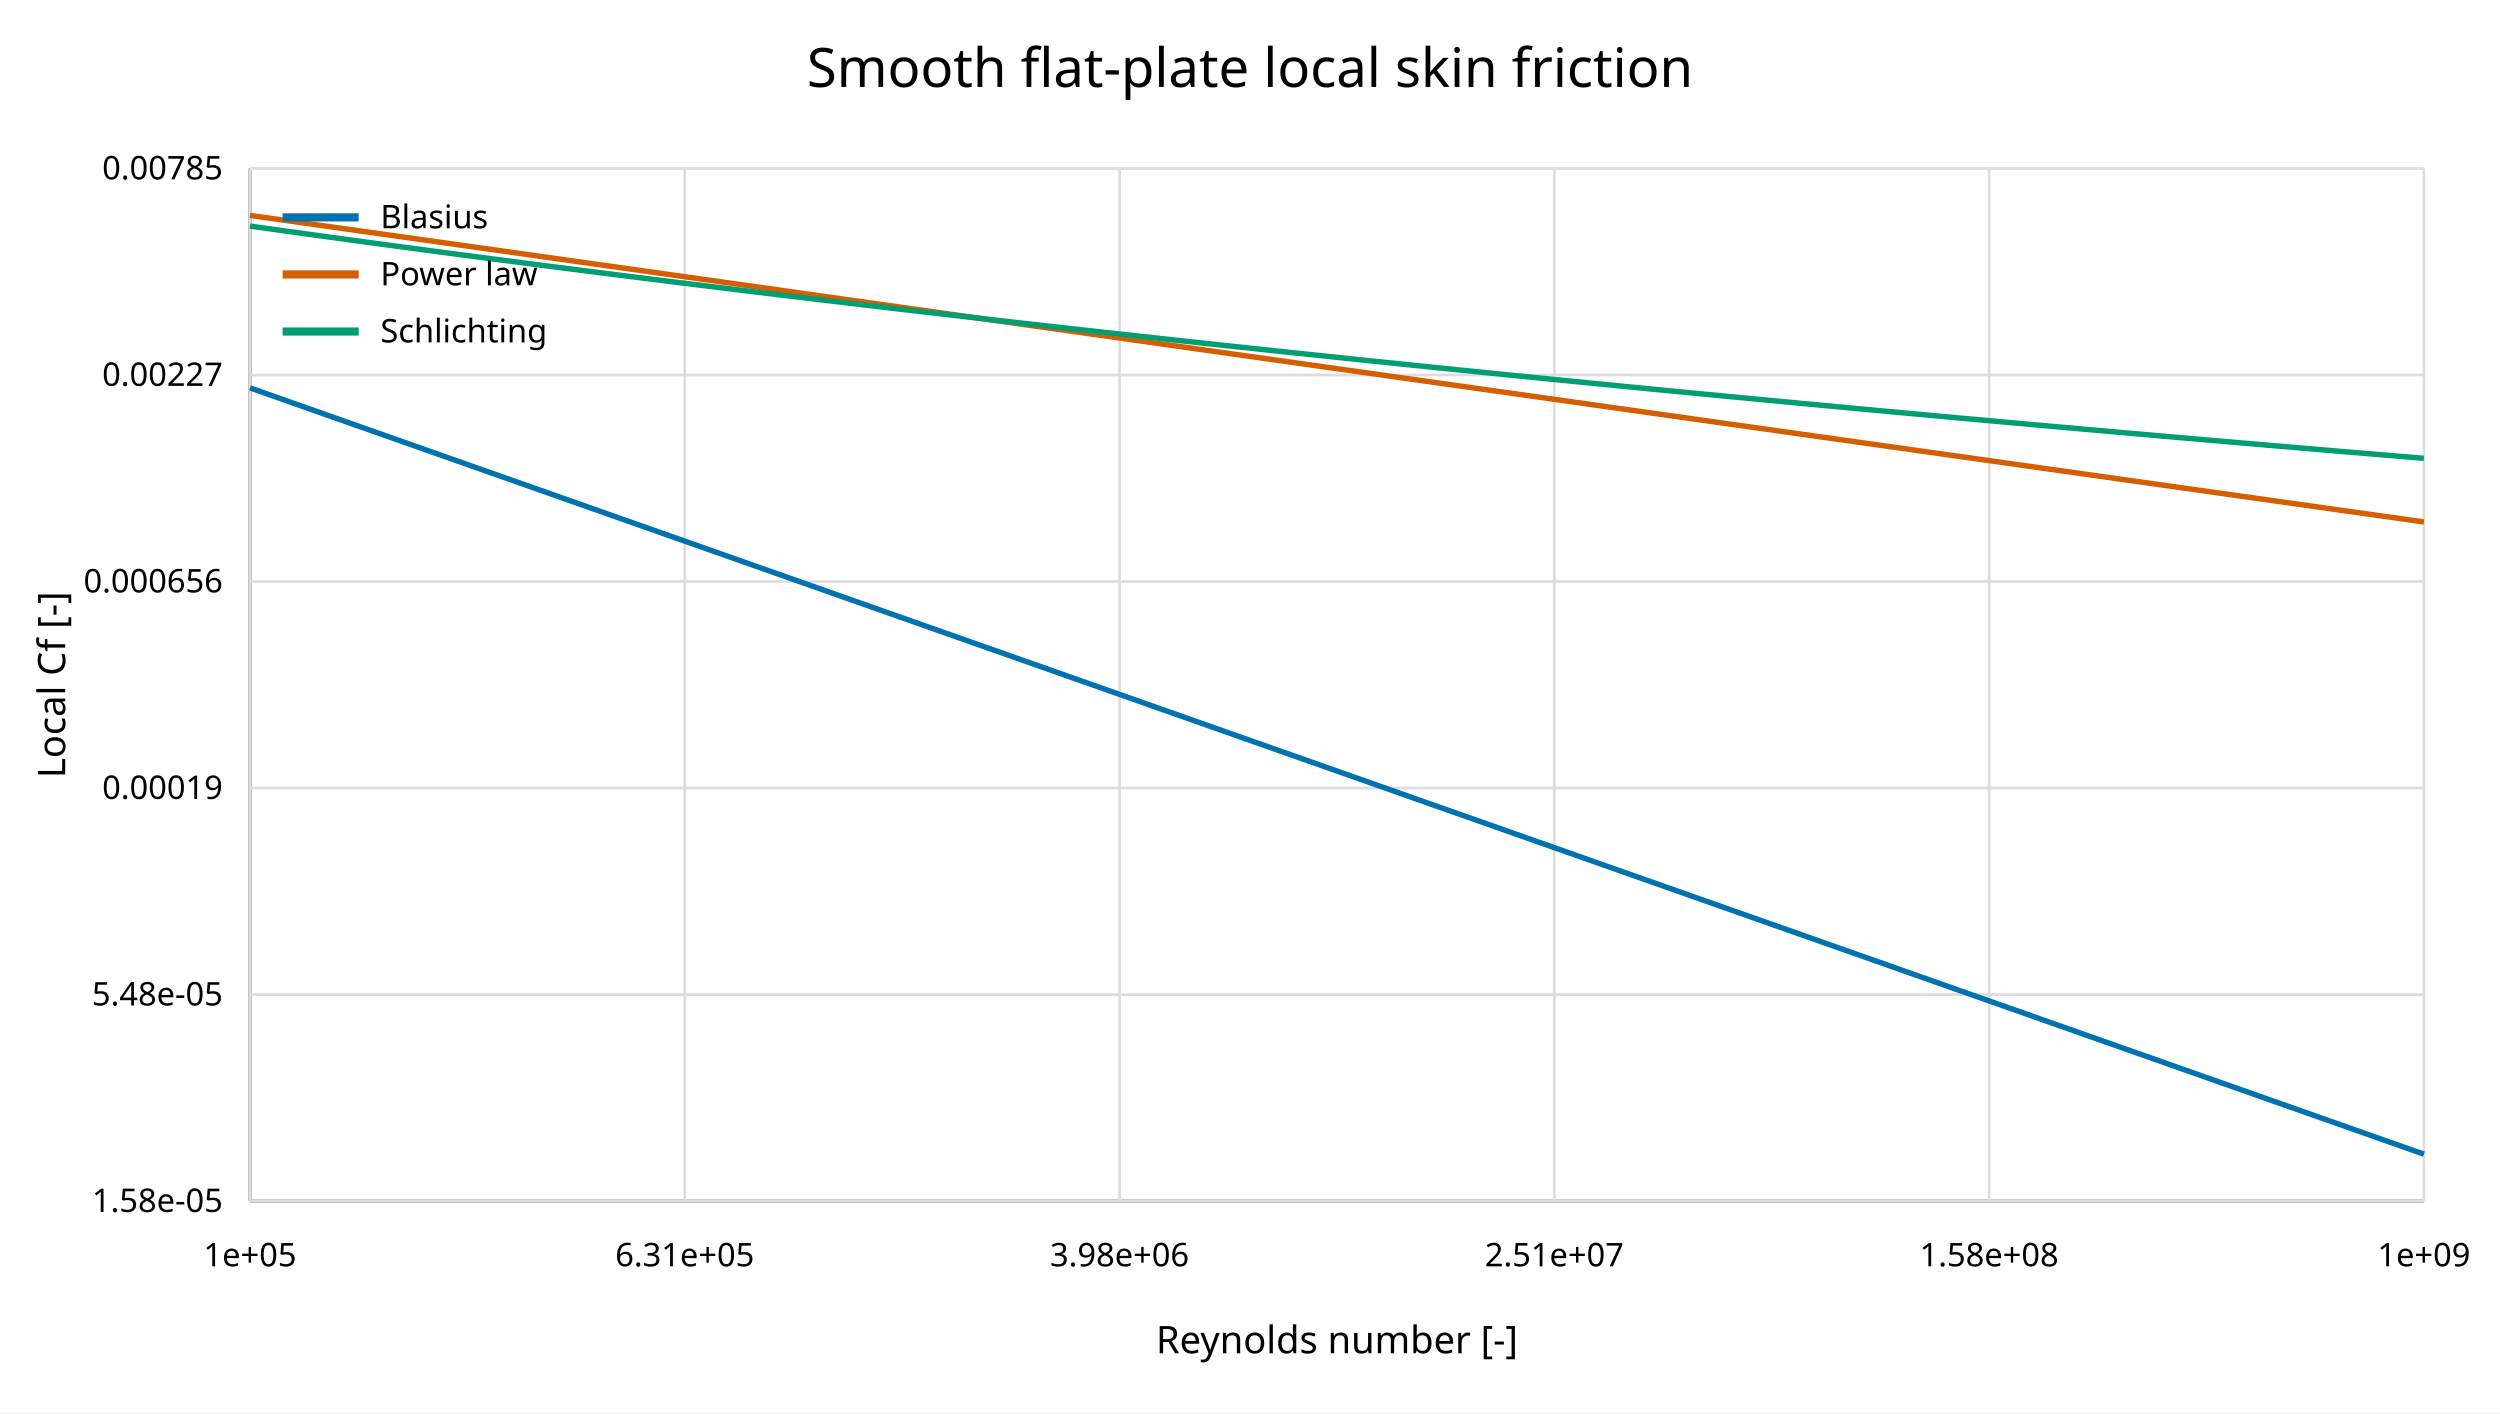
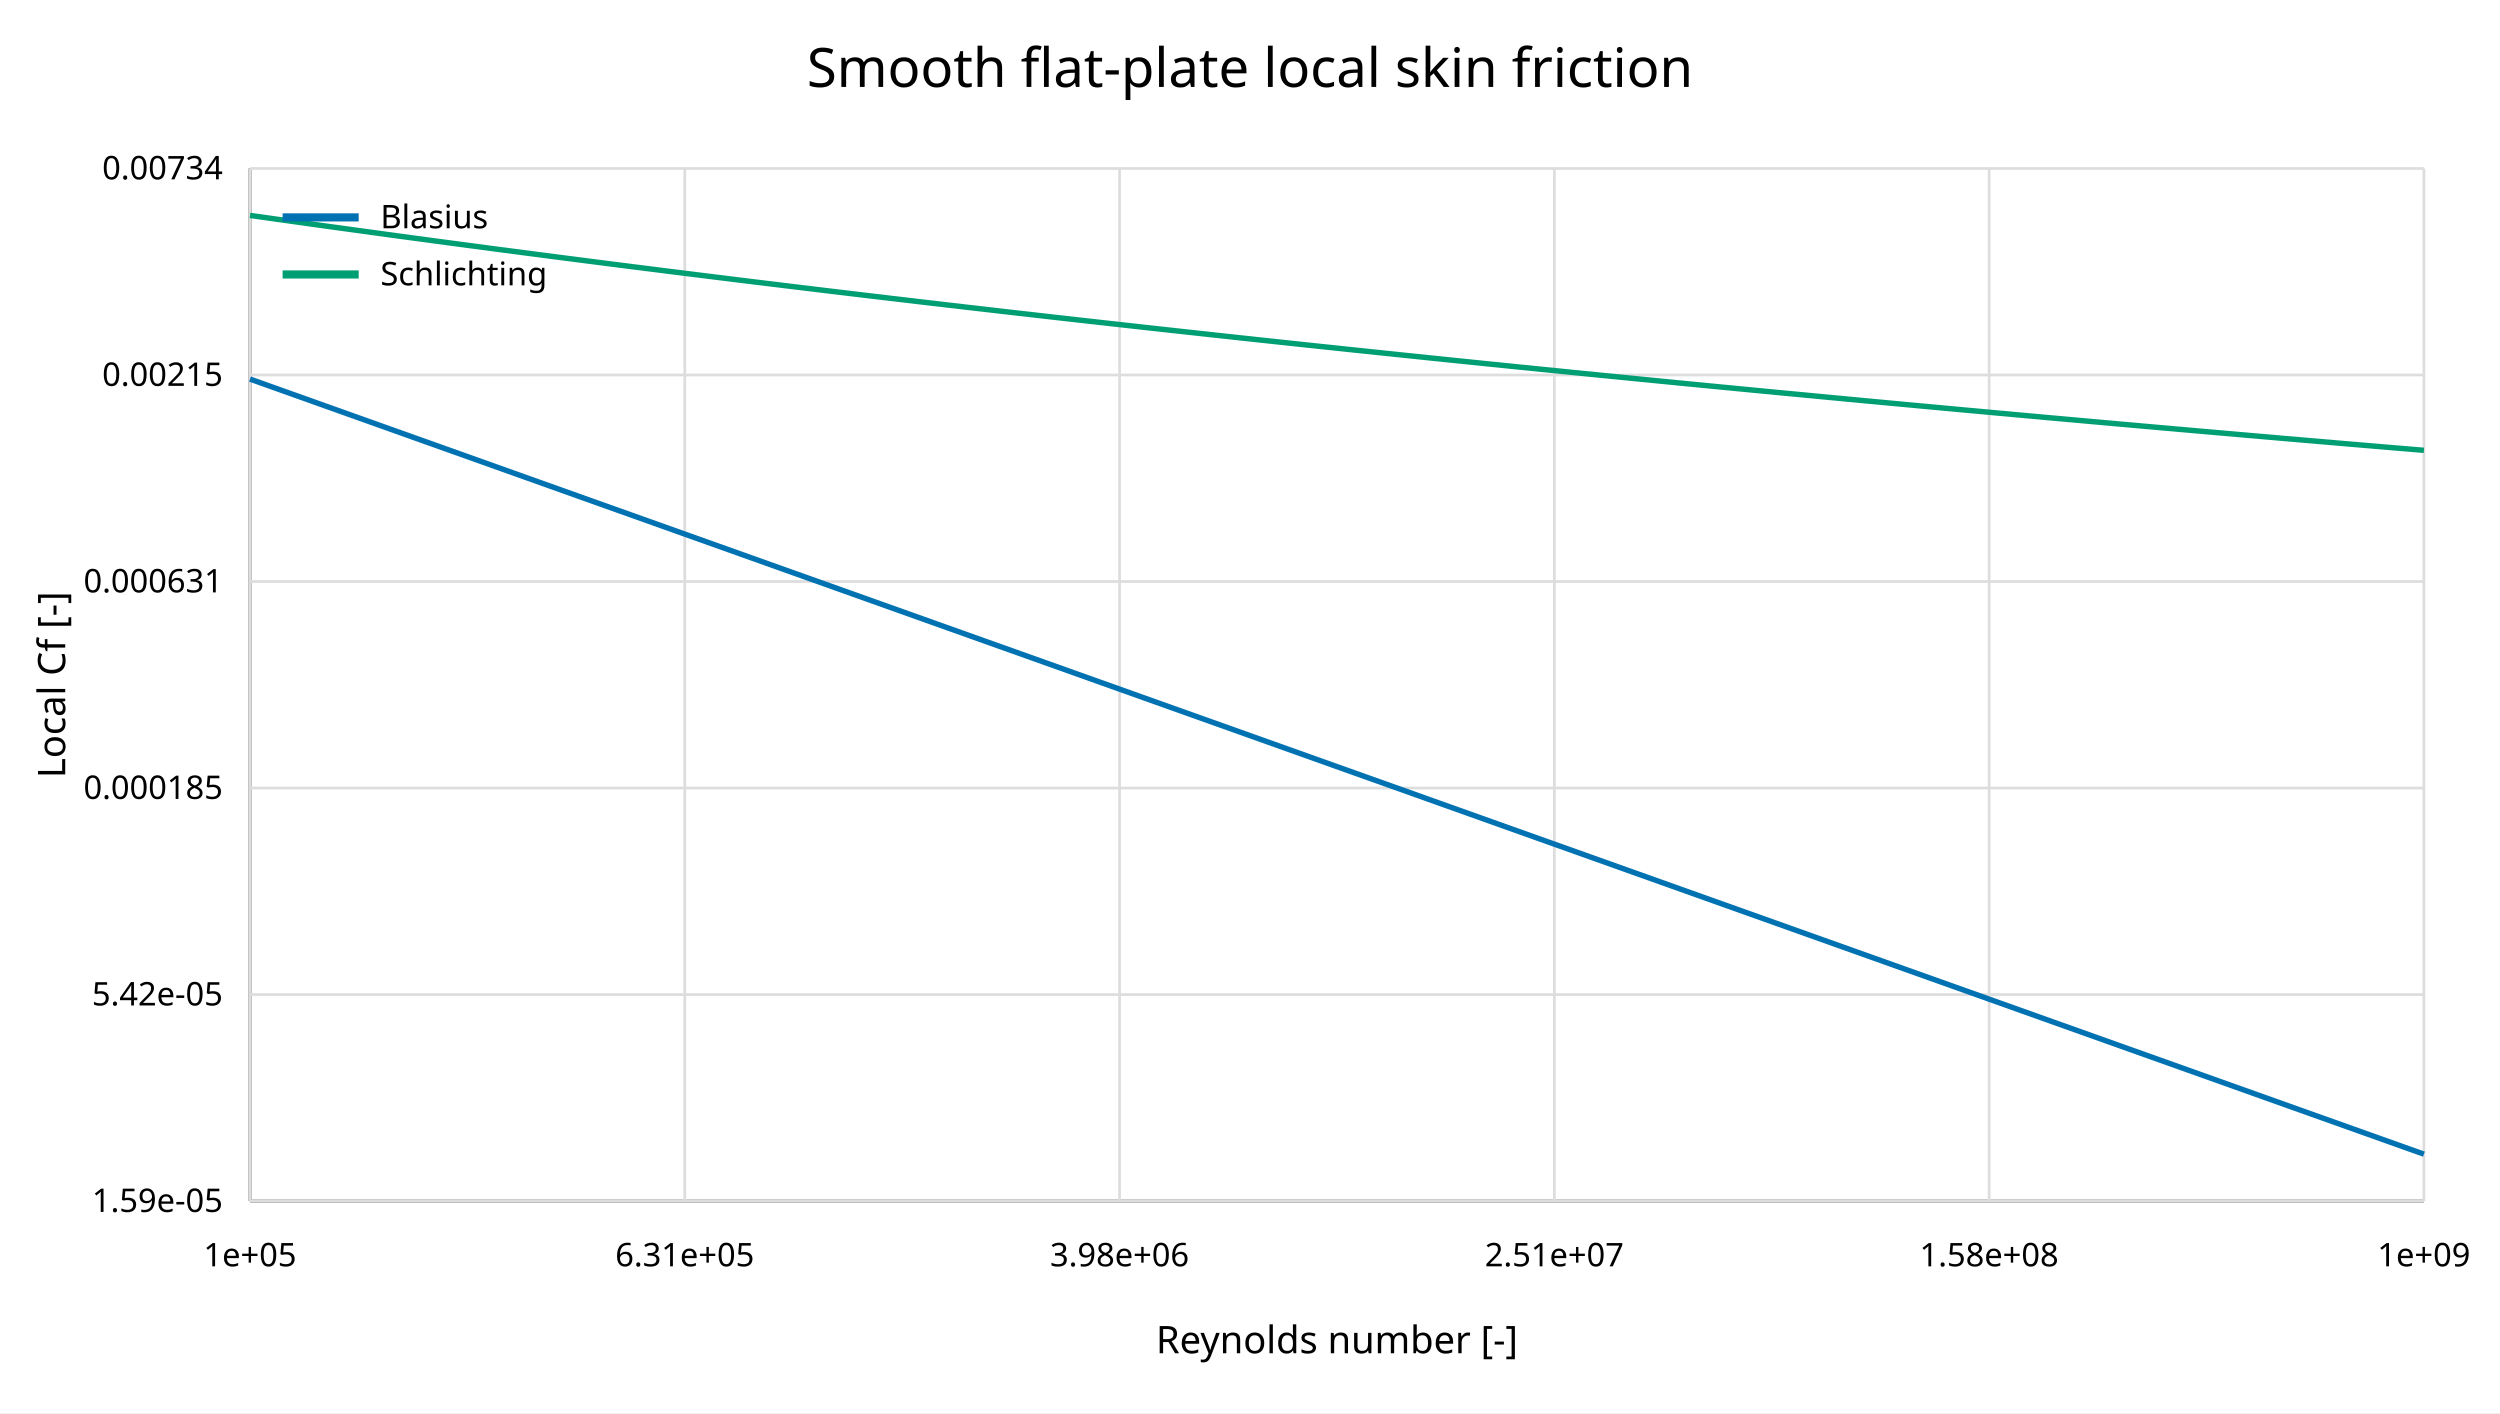
<svg xmlns="http://www.w3.org/2000/svg" width="920" height="520" viewBox="0 0 920 520" role="img" aria-labelledby="title desc">
  <rect width="100%" height="100%" fill="white" />
  <text x="460" y="32" text-anchor="middle" font-family="sans-serif" font-size="20">Smooth flat-plate local skin friction</text>
  <line x1="92" y1="442" x2="892" y2="442" stroke="#333" />
  <line x1="92" y1="62" x2="92" y2="442" stroke="#333" />
  <line x1="92" y1="62" x2="92" y2="442" stroke="#ddd" />
  <text x="92" y="466" text-anchor="middle" font-family="sans-serif" font-size="12">1e+05</text>
  <line x1="92" y1="442" x2="892" y2="442" stroke="#ddd" />
-   <text x="82" y="446" text-anchor="end" font-family="sans-serif" font-size="12">1.58e-05</text>
+   <text x="82" y="446" text-anchor="end" font-family="sans-serif" font-size="12">1.59e-05</text>
  <line x1="252" y1="62" x2="252" y2="442" stroke="#ddd" />
  <text x="252" y="466" text-anchor="middle" font-family="sans-serif" font-size="12">6.31e+05</text>
  <line x1="92" y1="366" x2="892" y2="366" stroke="#ddd" />
-   <text x="82" y="370" text-anchor="end" font-family="sans-serif" font-size="12">5.48e-05</text>
+   <text x="82" y="370" text-anchor="end" font-family="sans-serif" font-size="12">5.42e-05</text>
  <line x1="412" y1="62" x2="412" y2="442" stroke="#ddd" />
  <text x="412" y="466" text-anchor="middle" font-family="sans-serif" font-size="12">3.98e+06</text>
  <line x1="92" y1="290" x2="892" y2="290" stroke="#ddd" />
-   <text x="82" y="294" text-anchor="end" font-family="sans-serif" font-size="12">0.00019</text>
+   <text x="82" y="294" text-anchor="end" font-family="sans-serif" font-size="12">0.000185</text>
  <line x1="572" y1="62" x2="572" y2="442" stroke="#ddd" />
  <text x="572" y="466" text-anchor="middle" font-family="sans-serif" font-size="12">2.51e+07</text>
  <line x1="92" y1="214" x2="892" y2="214" stroke="#ddd" />
-   <text x="82" y="218" text-anchor="end" font-family="sans-serif" font-size="12">0.000656</text>
+   <text x="82" y="218" text-anchor="end" font-family="sans-serif" font-size="12">0.000631</text>
  <line x1="732" y1="62" x2="732" y2="442" stroke="#ddd" />
  <text x="732" y="466" text-anchor="middle" font-family="sans-serif" font-size="12">1.58e+08</text>
  <line x1="92" y1="138" x2="892" y2="138" stroke="#ddd" />
-   <text x="82" y="142" text-anchor="end" font-family="sans-serif" font-size="12">0.00227</text>
+   <text x="82" y="142" text-anchor="end" font-family="sans-serif" font-size="12">0.00215</text>
  <line x1="892" y1="62" x2="892" y2="442" stroke="#ddd" />
  <text x="892" y="466" text-anchor="middle" font-family="sans-serif" font-size="12">1e+09</text>
  <line x1="92" y1="62" x2="892" y2="62" stroke="#ddd" />
-   <text x="82" y="66" text-anchor="end" font-family="sans-serif" font-size="12">0.00785</text>
-   <polyline points="92.00,142.74 94.01,143.45 96.01,144.15 98.02,144.86 100.02,145.57 102.03,146.27 104.03,146.98 106.04,147.69 108.04,148.40 110.05,149.10 112.05,149.81 114.06,150.52 116.06,151.22 118.07,151.93 120.07,152.64 122.08,153.34 124.08,154.05 126.09,154.76 128.09,155.46 130.10,156.17 132.10,156.88 134.11,157.58 136.11,158.29 138.12,159.00 140.12,159.70 142.13,160.41 144.13,161.12 146.14,161.82 148.14,162.53 150.15,163.24 152.15,163.94 154.16,164.65 156.16,165.36 158.17,166.06 160.17,166.77 162.18,167.48 164.18,168.18 166.19,168.89 168.19,169.60 170.20,170.30 172.20,171.01 174.21,171.72 176.21,172.42 178.22,173.13 180.22,173.84 182.23,174.54 184.23,175.25 186.24,175.96 188.24,176.66 190.25,177.37 192.25,178.08 194.26,178.78 196.26,179.49 198.27,180.20 200.27,180.90 202.28,181.61 204.28,182.32 206.29,183.02 208.29,183.73 210.30,184.44 212.30,185.15 214.31,185.85 216.31,186.56 218.32,187.27 220.32,187.97 222.33,188.68 224.33,189.39 226.34,190.09 228.34,190.80 230.35,191.51 232.35,192.21 234.36,192.92 236.36,193.63 238.37,194.33 240.37,195.04 242.38,195.75 244.38,196.45 246.39,197.16 248.39,197.87 250.40,198.57 252.40,199.28 254.41,199.99 256.41,200.69 258.42,201.40 260.42,202.11 262.43,202.81 264.43,203.52 266.44,204.23 268.44,204.93 270.45,205.64 272.45,206.35 274.46,207.05 276.46,207.76 278.47,208.47 280.47,209.17 282.48,209.88 284.48,210.59 286.49,211.29 288.49,212.00 290.50,212.71 292.50,213.41 294.51,214.12 296.51,214.83 298.52,215.53 300.52,216.24 302.53,216.95 304.53,217.65 306.54,218.36 308.54,219.07 310.55,219.78 312.55,220.48 314.56,221.19 316.56,221.90 318.57,222.60 320.57,223.31 322.58,224.02 324.58,224.72 326.59,225.43 328.59,226.14 330.60,226.84 332.60,227.55 334.61,228.26 336.61,228.96 338.62,229.67 340.62,230.38 342.63,231.08 344.63,231.79 346.64,232.50 348.64,233.20 350.65,233.91 352.65,234.62 354.66,235.32 356.66,236.03 358.67,236.74 360.67,237.44 362.68,238.15 364.68,238.86 366.69,239.56 368.69,240.27 370.70,240.98 372.70,241.68 374.71,242.39 376.71,243.10 378.72,243.80 380.72,244.51 382.73,245.22 384.73,245.92 386.74,246.63 388.74,247.34 390.75,248.04 392.75,248.75 394.76,249.46 396.76,250.16 398.77,250.87 400.77,251.58 402.78,252.28 404.78,252.99 406.79,253.70 408.79,254.40 410.80,255.11 412.80,255.82 414.81,256.53 416.81,257.23 418.82,257.94 420.82,258.65 422.83,259.35 424.83,260.06 426.84,260.77 428.84,261.47 430.85,262.18 432.85,262.89 434.86,263.59 436.86,264.30 438.87,265.01 440.87,265.71 442.88,266.42 444.88,267.13 446.89,267.83 448.89,268.54 450.90,269.25 452.90,269.95 454.91,270.66 456.91,271.37 458.92,272.07 460.92,272.78 462.93,273.49 464.93,274.19 466.94,274.90 468.94,275.61 470.95,276.31 472.95,277.02 474.96,277.73 476.96,278.43 478.97,279.14 480.97,279.85 482.98,280.55 484.98,281.26 486.99,281.97 488.99,282.67 491.00,283.38 493.00,284.09 495.01,284.79 497.01,285.50 499.02,286.21 501.02,286.91 503.03,287.62 505.03,288.33 507.04,289.03 509.04,289.74 511.05,290.45 513.05,291.15 515.06,291.86 517.06,292.57 519.07,293.28 521.07,293.98 523.08,294.69 525.08,295.40 527.09,296.10 529.09,296.81 531.10,297.52 533.10,298.22 535.11,298.93 537.11,299.64 539.12,300.34 541.12,301.05 543.13,301.76 545.13,302.46 547.14,303.17 549.14,303.88 551.15,304.58 553.15,305.29 555.16,306.00 557.16,306.70 559.17,307.41 561.17,308.12 563.18,308.82 565.18,309.53 567.19,310.24 569.19,310.94 571.20,311.65 573.20,312.36 575.21,313.06 577.21,313.77 579.22,314.48 581.22,315.18 583.23,315.89 585.23,316.60 587.24,317.30 589.24,318.01 591.25,318.72 593.25,319.42 595.26,320.13 597.26,320.84 599.27,321.54 601.27,322.25 603.28,322.96 605.28,323.66 607.29,324.37 609.29,325.08 611.30,325.78 613.30,326.49 615.31,327.20 617.31,327.91 619.32,328.61 621.32,329.32 623.33,330.03 625.33,330.73 627.34,331.44 629.34,332.15 631.35,332.85 633.35,333.56 635.36,334.27 637.36,334.97 639.37,335.68 641.37,336.39 643.38,337.09 645.38,337.80 647.39,338.51 649.39,339.21 651.40,339.92 653.40,340.63 655.41,341.33 657.41,342.04 659.42,342.75 661.42,343.45 663.43,344.16 665.43,344.87 667.44,345.57 669.44,346.28 671.45,346.99 673.45,347.69 675.46,348.40 677.46,349.11 679.47,349.81 681.47,350.52 683.48,351.23 685.48,351.93 687.49,352.64 689.49,353.35 691.50,354.05 693.50,354.76 695.51,355.47 697.51,356.17 699.52,356.88 701.52,357.59 703.53,358.29 705.53,359.00 707.54,359.71 709.54,360.41 711.55,361.12 713.55,361.83 715.56,362.53 717.56,363.24 719.57,363.95 721.57,364.66 723.58,365.36 725.58,366.07 727.59,366.78 729.59,367.48 731.60,368.19 733.60,368.90 735.61,369.60 737.61,370.31 739.62,371.02 741.62,371.72 743.63,372.43 745.63,373.14 747.64,373.84 749.64,374.55 751.65,375.26 753.65,375.96 755.66,376.67 757.66,377.38 759.67,378.08 761.67,378.79 763.68,379.50 765.68,380.20 767.69,380.91 769.69,381.62 771.70,382.32 773.70,383.03 775.71,383.74 777.71,384.44 779.72,385.15 781.72,385.86 783.73,386.56 785.73,387.27 787.74,387.98 789.74,388.68 791.75,389.39 793.75,390.10 795.76,390.80 797.76,391.51 799.77,392.22 801.77,392.92 803.78,393.63 805.78,394.34 807.79,395.04 809.79,395.75 811.80,396.46 813.80,397.16 815.81,397.87 817.81,398.58 819.82,399.28 821.82,399.99 823.83,400.70 825.83,401.41 827.84,402.11 829.84,402.82 831.85,403.53 833.85,404.23 835.86,404.94 837.86,405.65 839.87,406.35 841.87,407.06 843.88,407.77 845.88,408.47 847.89,409.18 849.89,409.89 851.90,410.59 853.90,411.30 855.91,412.01 857.91,412.71 859.92,413.42 861.92,414.13 863.93,414.83 865.93,415.54 867.94,416.25 869.94,416.95 871.95,417.66 873.95,418.37 875.96,419.07 877.96,419.78 879.97,420.49 881.97,421.19 883.98,421.90 885.98,422.61 887.99,423.31 889.99,424.02 892.00,424.73" fill="none" stroke="#0072B2" stroke-width="2" />
-   <polyline points="92.00,79.27 94.01,79.56 96.01,79.84 98.02,80.12 100.02,80.40 102.03,80.69 104.03,80.97 106.04,81.25 108.04,81.53 110.05,81.82 112.05,82.10 114.06,82.38 116.06,82.67 118.07,82.95 120.07,83.23 122.08,83.51 124.08,83.80 126.09,84.08 128.09,84.36 130.10,84.64 132.10,84.93 134.11,85.21 136.11,85.49 138.12,85.77 140.12,86.06 142.13,86.34 144.13,86.62 146.14,86.91 148.14,87.19 150.15,87.47 152.15,87.75 154.16,88.04 156.16,88.32 158.17,88.60 160.17,88.88 162.18,89.17 164.18,89.45 166.19,89.73 168.19,90.02 170.20,90.30 172.20,90.58 174.21,90.86 176.21,91.15 178.22,91.43 180.22,91.71 182.23,91.99 184.23,92.28 186.24,92.56 188.24,92.84 190.25,93.12 192.25,93.41 194.26,93.69 196.26,93.97 198.27,94.26 200.27,94.54 202.28,94.82 204.28,95.10 206.29,95.39 208.29,95.67 210.30,95.95 212.30,96.23 214.31,96.52 216.31,96.80 218.32,97.08 220.32,97.37 222.33,97.65 224.33,97.93 226.34,98.21 228.34,98.50 230.35,98.78 232.35,99.06 234.36,99.34 236.36,99.63 238.37,99.91 240.37,100.19 242.38,100.47 244.38,100.76 246.39,101.04 248.39,101.32 250.40,101.61 252.40,101.89 254.41,102.17 256.41,102.45 258.42,102.74 260.42,103.02 262.43,103.30 264.43,103.58 266.44,103.87 268.44,104.15 270.45,104.43 272.45,104.72 274.46,105.00 276.46,105.28 278.47,105.56 280.47,105.85 282.48,106.13 284.48,106.41 286.49,106.69 288.49,106.98 290.50,107.26 292.50,107.54 294.51,107.82 296.51,108.11 298.52,108.39 300.52,108.67 302.53,108.96 304.53,109.24 306.54,109.52 308.54,109.80 310.55,110.09 312.55,110.37 314.56,110.65 316.56,110.93 318.57,111.22 320.57,111.50 322.58,111.78 324.58,112.07 326.59,112.35 328.59,112.63 330.60,112.91 332.60,113.20 334.61,113.48 336.61,113.76 338.62,114.04 340.62,114.33 342.63,114.61 344.63,114.89 346.64,115.17 348.64,115.46 350.65,115.74 352.65,116.02 354.66,116.31 356.66,116.59 358.67,116.87 360.67,117.15 362.68,117.44 364.68,117.72 366.69,118.00 368.69,118.28 370.70,118.57 372.70,118.85 374.71,119.13 376.71,119.42 378.72,119.70 380.72,119.98 382.73,120.26 384.73,120.55 386.74,120.83 388.74,121.11 390.75,121.39 392.75,121.68 394.76,121.96 396.76,122.24 398.77,122.52 400.77,122.81 402.78,123.09 404.78,123.37 406.79,123.66 408.79,123.94 410.80,124.22 412.80,124.50 414.81,124.79 416.81,125.07 418.82,125.35 420.82,125.63 422.83,125.92 424.83,126.20 426.84,126.48 428.84,126.77 430.85,127.05 432.85,127.33 434.86,127.61 436.86,127.90 438.87,128.18 440.87,128.46 442.88,128.74 444.88,129.03 446.89,129.31 448.89,129.59 450.90,129.87 452.90,130.16 454.91,130.44 456.91,130.72 458.92,131.01 460.92,131.29 462.93,131.57 464.93,131.85 466.94,132.14 468.94,132.42 470.95,132.70 472.95,132.98 474.96,133.27 476.96,133.55 478.97,133.83 480.97,134.12 482.98,134.40 484.98,134.68 486.99,134.96 488.99,135.25 491.00,135.53 493.00,135.81 495.01,136.09 497.01,136.38 499.02,136.66 501.02,136.94 503.03,137.22 505.03,137.51 507.04,137.79 509.04,138.07 511.05,138.36 513.05,138.64 515.06,138.92 517.06,139.20 519.07,139.49 521.07,139.77 523.08,140.05 525.08,140.33 527.09,140.62 529.09,140.90 531.10,141.18 533.10,141.47 535.11,141.75 537.11,142.03 539.12,142.31 541.12,142.60 543.13,142.88 545.13,143.16 547.14,143.44 549.14,143.73 551.15,144.01 553.15,144.29 555.16,144.57 557.16,144.86 559.17,145.14 561.17,145.42 563.18,145.71 565.18,145.99 567.19,146.27 569.19,146.55 571.20,146.84 573.20,147.12 575.21,147.40 577.21,147.68 579.22,147.97 581.22,148.25 583.23,148.53 585.23,148.82 587.24,149.10 589.24,149.38 591.25,149.66 593.25,149.95 595.26,150.23 597.26,150.51 599.27,150.79 601.27,151.08 603.28,151.36 605.28,151.64 607.29,151.92 609.29,152.21 611.30,152.49 613.30,152.77 615.31,153.06 617.31,153.34 619.32,153.62 621.32,153.90 623.33,154.19 625.33,154.47 627.34,154.75 629.34,155.03 631.35,155.32 633.35,155.60 635.36,155.88 637.36,156.17 639.37,156.45 641.37,156.73 643.38,157.01 645.38,157.30 647.39,157.58 649.39,157.86 651.40,158.14 653.40,158.43 655.41,158.71 657.41,158.99 659.42,159.27 661.42,159.56 663.43,159.84 665.43,160.12 667.44,160.41 669.44,160.69 671.45,160.97 673.45,161.25 675.46,161.54 677.46,161.82 679.47,162.10 681.47,162.38 683.48,162.67 685.48,162.95 687.49,163.23 689.49,163.52 691.50,163.80 693.50,164.08 695.51,164.36 697.51,164.65 699.52,164.93 701.52,165.21 703.53,165.49 705.53,165.78 707.54,166.06 709.54,166.34 711.55,166.62 713.55,166.91 715.56,167.19 717.56,167.47 719.57,167.76 721.57,168.04 723.58,168.32 725.58,168.60 727.59,168.89 729.59,169.17 731.60,169.45 733.60,169.73 735.61,170.02 737.61,170.30 739.62,170.58 741.62,170.87 743.63,171.15 745.63,171.43 747.64,171.71 749.64,172.00 751.65,172.28 753.65,172.56 755.66,172.84 757.66,173.13 759.67,173.41 761.67,173.69 763.68,173.97 765.68,174.26 767.69,174.54 769.69,174.82 771.70,175.11 773.70,175.39 775.71,175.67 777.71,175.95 779.72,176.24 781.72,176.52 783.73,176.80 785.73,177.08 787.74,177.37 789.74,177.65 791.75,177.93 793.75,178.22 795.76,178.50 797.76,178.78 799.77,179.06 801.77,179.35 803.78,179.63 805.78,179.91 807.79,180.19 809.79,180.48 811.80,180.76 813.80,181.04 815.81,181.32 817.81,181.61 819.82,181.89 821.82,182.17 823.83,182.46 825.83,182.74 827.84,183.02 829.84,183.30 831.85,183.59 833.85,183.87 835.86,184.15 837.86,184.43 839.87,184.72 841.87,185.00 843.88,185.28 845.88,185.57 847.89,185.85 849.89,186.13 851.90,186.41 853.90,186.70 855.91,186.98 857.91,187.26 859.92,187.54 861.92,187.83 863.93,188.11 865.93,188.39 867.94,188.67 869.94,188.96 871.95,189.24 873.95,189.52 875.96,189.81 877.96,190.09 879.97,190.37 881.97,190.65 883.98,190.94 885.98,191.22 887.99,191.50 889.99,191.78 892.00,192.07" fill="none" stroke="#D55E00" stroke-width="2" />
-   <polyline points="92.00,83.20 94.01,83.48 96.01,83.76 98.02,84.04 100.02,84.32 102.03,84.60 104.03,84.88 106.04,85.16 108.04,85.43 110.05,85.71 112.05,85.99 114.06,86.26 116.06,86.54 118.07,86.82 120.07,87.09 122.08,87.37 124.08,87.64 126.09,87.91 128.09,88.19 130.10,88.46 132.10,88.73 134.11,89.00 136.11,89.28 138.12,89.55 140.12,89.82 142.13,90.09 144.13,90.36 146.14,90.63 148.14,90.89 150.15,91.16 152.15,91.43 154.16,91.70 156.16,91.97 158.17,92.23 160.17,92.50 162.18,92.76 164.18,93.03 166.19,93.29 168.19,93.56 170.20,93.82 172.20,94.09 174.21,94.35 176.21,94.61 178.22,94.88 180.22,95.14 182.23,95.40 184.23,95.66 186.24,95.92 188.24,96.18 190.25,96.44 192.25,96.70 194.26,96.96 196.26,97.22 198.27,97.48 200.27,97.74 202.28,97.99 204.28,98.25 206.29,98.51 208.29,98.76 210.30,99.02 212.30,99.27 214.31,99.53 216.31,99.78 218.32,100.04 220.32,100.29 222.33,100.55 224.33,100.80 226.34,101.05 228.34,101.30 230.35,101.56 232.35,101.81 234.36,102.06 236.36,102.31 238.37,102.56 240.37,102.81 242.38,103.06 244.38,103.31 246.39,103.56 248.39,103.81 250.40,104.06 252.40,104.30 254.41,104.55 256.41,104.80 258.42,105.04 260.42,105.29 262.43,105.54 264.43,105.78 266.44,106.03 268.44,106.27 270.45,106.52 272.45,106.76 274.46,107.01 276.46,107.25 278.47,107.49 280.47,107.73 282.48,107.98 284.48,108.22 286.49,108.46 288.49,108.70 290.50,108.94 292.50,109.18 294.51,109.42 296.51,109.66 298.52,109.90 300.52,110.14 302.53,110.38 304.53,110.62 306.54,110.86 308.54,111.09 310.55,111.33 312.55,111.57 314.56,111.81 316.56,112.04 318.57,112.28 320.57,112.51 322.58,112.75 324.58,112.98 326.59,113.22 328.59,113.45 330.60,113.69 332.60,113.92 334.61,114.15 336.61,114.39 338.62,114.62 340.62,114.85 342.63,115.08 344.63,115.32 346.64,115.55 348.64,115.78 350.65,116.01 352.65,116.24 354.66,116.47 356.66,116.70 358.67,116.93 360.67,117.16 362.68,117.39 364.68,117.62 366.69,117.84 368.69,118.07 370.70,118.30 372.70,118.53 374.71,118.75 376.71,118.98 378.72,119.21 380.72,119.43 382.73,119.66 384.73,119.88 386.74,120.11 388.74,120.33 390.75,120.56 392.75,120.78 394.76,121.00 396.76,121.23 398.77,121.45 400.77,121.67 402.78,121.90 404.78,122.12 406.79,122.34 408.79,122.56 410.80,122.78 412.80,123.00 414.81,123.22 416.81,123.44 418.82,123.66 420.82,123.88 422.83,124.10 424.83,124.32 426.84,124.54 428.84,124.76 430.85,124.98 432.85,125.20 434.86,125.41 436.86,125.63 438.87,125.85 440.87,126.07 442.88,126.28 444.88,126.50 446.89,126.71 448.89,126.93 450.90,127.15 452.90,127.36 454.91,127.58 456.91,127.79 458.92,128.00 460.92,128.22 462.93,128.43 464.93,128.65 466.94,128.86 468.94,129.07 470.95,129.28 472.95,129.50 474.96,129.71 476.96,129.92 478.97,130.13 480.97,130.34 482.98,130.55 484.98,130.76 486.99,130.97 488.99,131.18 491.00,131.39 493.00,131.60 495.01,131.81 497.01,132.02 499.02,132.23 501.02,132.44 503.03,132.65 505.03,132.86 507.04,133.06 509.04,133.27 511.05,133.48 513.05,133.68 515.06,133.89 517.06,134.10 519.07,134.30 521.07,134.51 523.08,134.71 525.08,134.92 527.09,135.13 529.09,135.33 531.10,135.53 533.10,135.74 535.11,135.94 537.11,136.15 539.12,136.35 541.12,136.55 543.13,136.76 545.13,136.96 547.14,137.16 549.14,137.36 551.15,137.57 553.15,137.77 555.16,137.97 557.16,138.17 559.17,138.37 561.17,138.57 563.18,138.77 565.18,138.97 567.19,139.17 569.19,139.37 571.20,139.57 573.20,139.77 575.21,139.97 577.21,140.17 579.22,140.37 581.22,140.56 583.23,140.76 585.23,140.96 587.24,141.16 589.24,141.35 591.25,141.55 593.25,141.75 595.26,141.95 597.26,142.14 599.27,142.34 601.27,142.53 603.28,142.73 605.28,142.92 607.29,143.12 609.29,143.31 611.30,143.51 613.30,143.70 615.31,143.90 617.31,144.09 619.32,144.28 621.32,144.48 623.33,144.67 625.33,144.86 627.34,145.06 629.34,145.25 631.35,145.44 633.35,145.63 635.36,145.83 637.36,146.02 639.37,146.21 641.37,146.40 643.38,146.59 645.38,146.78 647.39,146.97 649.39,147.16 651.40,147.35 653.40,147.54 655.41,147.73 657.41,147.92 659.42,148.11 661.42,148.30 663.43,148.49 665.43,148.68 667.44,148.86 669.44,149.05 671.45,149.24 673.45,149.43 675.46,149.62 677.46,149.80 679.47,149.99 681.47,150.18 683.48,150.36 685.48,150.55 687.49,150.74 689.49,150.92 691.50,151.11 693.50,151.29 695.51,151.48 697.51,151.66 699.52,151.85 701.52,152.03 703.53,152.22 705.53,152.40 707.54,152.58 709.54,152.77 711.55,152.95 713.55,153.13 715.56,153.32 717.56,153.50 719.57,153.68 721.57,153.87 723.58,154.05 725.58,154.23 727.59,154.41 729.59,154.59 731.60,154.77 733.60,154.96 735.61,155.14 737.61,155.32 739.62,155.50 741.62,155.68 743.63,155.86 745.63,156.04 747.64,156.22 749.64,156.40 751.65,156.58 753.65,156.76 755.66,156.94 757.66,157.12 759.67,157.29 761.67,157.47 763.68,157.65 765.68,157.83 767.69,158.01 769.69,158.18 771.70,158.36 773.70,158.54 775.71,158.72 777.71,158.89 779.72,159.07 781.72,159.25 783.73,159.42 785.73,159.60 787.74,159.77 789.74,159.95 791.75,160.12 793.75,160.30 795.76,160.48 797.76,160.65 799.77,160.82 801.77,161.00 803.78,161.17 805.78,161.35 807.79,161.52 809.79,161.70 811.80,161.87 813.80,162.04 815.81,162.22 817.81,162.39 819.82,162.56 821.82,162.73 823.83,162.91 825.83,163.08 827.84,163.25 829.84,163.42 831.85,163.59 833.85,163.77 835.86,163.94 837.86,164.11 839.87,164.28 841.87,164.45 843.88,164.62 845.88,164.79 847.89,164.96 849.89,165.13 851.90,165.30 853.90,165.47 855.91,165.64 857.91,165.81 859.92,165.98 861.92,166.15 863.93,166.32 865.93,166.49 867.94,166.65 869.94,166.82 871.95,166.99 873.95,167.16 875.96,167.33 877.96,167.49 879.97,167.66 881.97,167.83 883.98,168.00 885.98,168.16 887.99,168.33 889.99,168.50 892.00,168.66" fill="none" stroke="#009E73" stroke-width="2" />
+   <text x="82" y="66" text-anchor="end" font-family="sans-serif" font-size="12">0.00734</text>
+   <polyline points="92.00,139.50 94.01,140.21 96.01,140.93 98.02,141.64 100.02,142.36 102.03,143.07 104.03,143.79 106.04,144.50 108.04,145.22 110.05,145.93 112.05,146.65 114.06,147.36 116.06,148.08 118.07,148.79 120.07,149.51 122.08,150.22 124.08,150.94 126.09,151.65 128.09,152.37 130.10,153.08 132.10,153.80 134.11,154.51 136.11,155.23 138.12,155.94 140.12,156.66 142.13,157.37 144.13,158.09 146.14,158.80 148.14,159.52 150.15,160.23 152.15,160.95 154.16,161.66 156.16,162.38 158.17,163.09 160.17,163.80 162.18,164.52 164.18,165.23 166.19,165.95 168.19,166.66 170.20,167.38 172.20,168.09 174.21,168.81 176.21,169.52 178.22,170.24 180.22,170.95 182.23,171.67 184.23,172.38 186.24,173.10 188.24,173.81 190.25,174.53 192.25,175.24 194.26,175.96 196.26,176.67 198.27,177.39 200.27,178.10 202.28,178.82 204.28,179.53 206.29,180.25 208.29,180.96 210.30,181.68 212.30,182.39 214.31,183.11 216.31,183.82 218.32,184.54 220.32,185.25 222.33,185.97 224.33,186.68 226.34,187.40 228.34,188.11 230.35,188.82 232.35,189.54 234.36,190.25 236.36,190.97 238.37,191.68 240.37,192.40 242.38,193.11 244.38,193.83 246.39,194.54 248.39,195.26 250.40,195.97 252.40,196.69 254.41,197.40 256.41,198.12 258.42,198.83 260.42,199.55 262.43,200.26 264.43,200.98 266.44,201.69 268.44,202.41 270.45,203.12 272.45,203.84 274.46,204.55 276.46,205.27 278.47,205.98 280.47,206.70 282.48,207.41 284.48,208.13 286.49,208.84 288.49,209.56 290.50,210.27 292.50,210.99 294.51,211.70 296.51,212.42 298.52,213.13 300.52,213.84 302.53,214.56 304.53,215.27 306.54,215.99 308.54,216.70 310.55,217.42 312.55,218.13 314.56,218.85 316.56,219.56 318.57,220.28 320.57,220.99 322.58,221.71 324.58,222.42 326.59,223.14 328.59,223.85 330.60,224.57 332.60,225.28 334.61,226.00 336.61,226.71 338.62,227.43 340.62,228.14 342.63,228.86 344.63,229.57 346.64,230.29 348.64,231.00 350.65,231.72 352.65,232.43 354.66,233.15 356.66,233.86 358.67,234.58 360.67,235.29 362.68,236.01 364.68,236.72 366.69,237.44 368.69,238.15 370.70,238.86 372.70,239.58 374.71,240.29 376.71,241.01 378.72,241.72 380.72,242.44 382.73,243.15 384.73,243.87 386.74,244.58 388.74,245.30 390.75,246.01 392.75,246.73 394.76,247.44 396.76,248.16 398.77,248.87 400.77,249.59 402.78,250.30 404.78,251.02 406.79,251.73 408.79,252.45 410.80,253.16 412.80,253.88 414.81,254.59 416.81,255.31 418.82,256.02 420.82,256.74 422.83,257.45 424.83,258.17 426.84,258.88 428.84,259.60 430.85,260.31 432.85,261.03 434.86,261.74 436.86,262.45 438.87,263.17 440.87,263.88 442.88,264.60 444.88,265.31 446.89,266.03 448.89,266.74 450.90,267.46 452.90,268.17 454.91,268.89 456.91,269.60 458.92,270.32 460.92,271.03 462.93,271.75 464.93,272.46 466.94,273.18 468.94,273.89 470.95,274.61 472.95,275.32 474.96,276.04 476.96,276.75 478.97,277.47 480.97,278.18 482.98,278.90 484.98,279.61 486.99,280.33 488.99,281.04 491.00,281.76 493.00,282.47 495.01,283.19 497.01,283.90 499.02,284.62 501.02,285.33 503.03,286.05 505.03,286.76 507.04,287.47 509.04,288.19 511.05,288.90 513.05,289.62 515.06,290.33 517.06,291.05 519.07,291.76 521.07,292.48 523.08,293.19 525.08,293.91 527.09,294.62 529.09,295.34 531.10,296.05 533.10,296.77 535.11,297.48 537.11,298.20 539.12,298.91 541.12,299.63 543.13,300.34 545.13,301.06 547.14,301.77 549.14,302.49 551.15,303.20 553.15,303.92 555.16,304.63 557.16,305.35 559.17,306.06 561.17,306.78 563.18,307.49 565.18,308.21 567.19,308.92 569.19,309.64 571.20,310.35 573.20,311.07 575.21,311.78 577.21,312.49 579.22,313.21 581.22,313.92 583.23,314.64 585.23,315.35 587.24,316.07 589.24,316.78 591.25,317.50 593.25,318.21 595.26,318.93 597.26,319.64 599.27,320.36 601.27,321.07 603.28,321.79 605.28,322.50 607.29,323.22 609.29,323.93 611.30,324.65 613.30,325.36 615.31,326.08 617.31,326.79 619.32,327.51 621.32,328.22 623.33,328.94 625.33,329.65 627.34,330.37 629.34,331.08 631.35,331.80 633.35,332.51 635.36,333.23 637.36,333.94 639.37,334.66 641.37,335.37 643.38,336.09 645.38,336.80 647.39,337.51 649.39,338.23 651.40,338.94 653.40,339.66 655.41,340.37 657.41,341.09 659.42,341.80 661.42,342.52 663.43,343.23 665.43,343.95 667.44,344.66 669.44,345.38 671.45,346.09 673.45,346.81 675.46,347.52 677.46,348.24 679.47,348.95 681.47,349.67 683.48,350.38 685.48,351.10 687.49,351.81 689.49,352.53 691.50,353.24 693.50,353.96 695.51,354.67 697.51,355.39 699.52,356.10 701.52,356.82 703.53,357.53 705.53,358.25 707.54,358.96 709.54,359.68 711.55,360.39 713.55,361.11 715.56,361.82 717.56,362.53 719.57,363.25 721.57,363.96 723.58,364.68 725.58,365.39 727.59,366.11 729.59,366.82 731.60,367.54 733.60,368.25 735.61,368.97 737.61,369.68 739.62,370.40 741.62,371.11 743.63,371.83 745.63,372.54 747.64,373.26 749.64,373.97 751.65,374.69 753.65,375.40 755.66,376.12 757.66,376.83 759.67,377.55 761.67,378.26 763.68,378.98 765.68,379.69 767.69,380.41 769.69,381.12 771.70,381.84 773.70,382.55 775.71,383.27 777.71,383.98 779.72,384.70 781.72,385.41 783.73,386.13 785.73,386.84 787.74,387.55 789.74,388.27 791.75,388.98 793.75,389.70 795.76,390.41 797.76,391.13 799.77,391.84 801.77,392.56 803.78,393.27 805.78,393.99 807.79,394.70 809.79,395.42 811.80,396.13 813.80,396.85 815.81,397.56 817.81,398.28 819.82,398.99 821.82,399.71 823.83,400.42 825.83,401.14 827.84,401.85 829.84,402.57 831.85,403.28 833.85,404.00 835.86,404.71 837.86,405.43 839.87,406.14 841.87,406.86 843.88,407.57 845.88,408.29 847.89,409.00 849.89,409.72 851.90,410.43 853.90,411.15 855.91,411.86 857.91,412.57 859.92,413.29 861.92,414.00 863.93,414.72 865.93,415.43 867.94,416.15 869.94,416.86 871.95,417.58 873.95,418.29 875.96,419.01 877.96,419.72 879.97,420.44 881.97,421.15 883.98,421.87 885.98,422.58 887.99,423.30 889.99,424.01 892.00,424.73" fill="none" stroke="#0072B2" stroke-width="2" />
+   <polyline points="92.00,79.27 94.01,79.56 96.01,79.84 98.02,80.12 100.02,80.41 102.03,80.69 104.03,80.97 106.04,81.25 108.04,81.53 110.05,81.81 112.05,82.09 114.06,82.37 116.06,82.65 118.07,82.93 120.07,83.21 122.08,83.49 124.08,83.76 126.09,84.04 128.09,84.32 130.10,84.59 132.10,84.87 134.11,85.14 136.11,85.42 138.12,85.69 140.12,85.97 142.13,86.24 144.13,86.51 146.14,86.79 148.14,87.06 150.15,87.33 152.15,87.60 154.16,87.87 156.16,88.14 158.17,88.41 160.17,88.68 162.18,88.95 164.18,89.22 166.19,89.48 168.19,89.75 170.20,90.02 172.20,90.29 174.21,90.55 176.21,90.82 178.22,91.08 180.22,91.35 182.23,91.61 184.23,91.88 186.24,92.14 188.24,92.40 190.25,92.67 192.25,92.93 194.26,93.19 196.26,93.45 198.27,93.72 200.27,93.98 202.28,94.24 204.28,94.50 206.29,94.76 208.29,95.02 210.30,95.27 212.30,95.53 214.31,95.79 216.31,96.05 218.32,96.31 220.32,96.56 222.33,96.82 224.33,97.08 226.34,97.33 228.34,97.59 230.35,97.84 232.35,98.10 234.36,98.35 236.36,98.60 238.37,98.86 240.37,99.11 242.38,99.36 244.38,99.62 246.39,99.87 248.39,100.12 250.40,100.37 252.40,100.62 254.41,100.87 256.41,101.12 258.42,101.37 260.42,101.62 262.43,101.87 264.43,102.12 266.44,102.36 268.44,102.61 270.45,102.86 272.45,103.11 274.46,103.35 276.46,103.60 278.47,103.85 280.47,104.09 282.48,104.34 284.48,104.58 286.49,104.82 288.49,105.07 290.50,105.31 292.50,105.56 294.51,105.80 296.51,106.04 298.52,106.28 300.52,106.53 302.53,106.77 304.53,107.01 306.54,107.25 308.54,107.49 310.55,107.73 312.55,107.97 314.56,108.21 316.56,108.45 318.57,108.69 320.57,108.93 322.58,109.16 324.58,109.40 326.59,109.64 328.59,109.88 330.60,110.11 332.60,110.35 334.61,110.58 336.61,110.82 338.62,111.06 340.62,111.29 342.63,111.53 344.63,111.76 346.64,111.99 348.64,112.23 350.65,112.46 352.65,112.69 354.66,112.93 356.66,113.16 358.67,113.39 360.67,113.62 362.68,113.85 364.68,114.08 366.69,114.32 368.69,114.55 370.70,114.78 372.70,115.01 374.71,115.24 376.71,115.46 378.72,115.69 380.72,115.92 382.73,116.15 384.73,116.38 386.74,116.61 388.74,116.83 390.75,117.06 392.75,117.29 394.76,117.51 396.76,117.74 398.77,117.96 400.77,118.19 402.78,118.41 404.78,118.64 406.79,118.86 408.79,119.09 410.80,119.31 412.80,119.53 414.81,119.76 416.81,119.98 418.82,120.20 420.82,120.43 422.83,120.65 424.83,120.87 426.84,121.09 428.84,121.31 430.85,121.53 432.85,121.75 434.86,121.97 436.86,122.19 438.87,122.41 440.87,122.63 442.88,122.85 444.88,123.07 446.89,123.29 448.89,123.51 450.90,123.72 452.90,123.94 454.91,124.16 456.91,124.38 458.92,124.59 460.92,124.81 462.93,125.03 464.93,125.24 466.94,125.46 468.94,125.67 470.95,125.89 472.95,126.10 474.96,126.32 476.96,126.53 478.97,126.75 480.97,126.96 482.98,127.17 484.98,127.39 486.99,127.60 488.99,127.81 491.00,128.02 493.00,128.23 495.01,128.45 497.01,128.66 499.02,128.87 501.02,129.08 503.03,129.29 505.03,129.50 507.04,129.71 509.04,129.92 511.05,130.13 513.05,130.34 515.06,130.55 517.06,130.76 519.07,130.97 521.07,131.17 523.08,131.38 525.08,131.59 527.09,131.80 529.09,132.00 531.10,132.21 533.10,132.42 535.11,132.62 537.11,132.83 539.12,133.03 541.12,133.24 543.13,133.45 545.13,133.65 547.14,133.86 549.14,134.06 551.15,134.26 553.15,134.47 555.16,134.67 557.16,134.88 559.17,135.08 561.17,135.28 563.18,135.48 565.18,135.69 567.19,135.89 569.19,136.09 571.20,136.29 573.20,136.49 575.21,136.70 577.21,136.90 579.22,137.10 581.22,137.30 583.23,137.50 585.23,137.70 587.24,137.90 589.24,138.10 591.25,138.30 593.25,138.50 595.26,138.69 597.26,138.89 599.27,139.09 601.27,139.29 603.28,139.49 605.28,139.68 607.29,139.88 609.29,140.08 611.30,140.28 613.30,140.47 615.31,140.67 617.31,140.87 619.32,141.06 621.32,141.26 623.33,141.45 625.33,141.65 627.34,141.84 629.34,142.04 631.35,142.23 633.35,142.43 635.36,142.62 637.36,142.81 639.37,143.01 641.37,143.20 643.38,143.39 645.38,143.59 647.39,143.78 649.39,143.97 651.40,144.16 653.40,144.36 655.41,144.55 657.41,144.74 659.42,144.93 661.42,145.12 663.43,145.31 665.43,145.50 667.44,145.69 669.44,145.88 671.45,146.07 673.45,146.26 675.46,146.45 677.46,146.64 679.47,146.83 681.47,147.02 683.48,147.21 685.48,147.40 687.49,147.59 689.49,147.77 691.50,147.96 693.50,148.15 695.51,148.34 697.51,148.52 699.52,148.71 701.52,148.90 703.53,149.08 705.53,149.27 707.54,149.46 709.54,149.64 711.55,149.83 713.55,150.01 715.56,150.20 717.56,150.38 719.57,150.57 721.57,150.75 723.58,150.94 725.58,151.12 727.59,151.30 729.59,151.49 731.60,151.67 733.60,151.86 735.61,152.04 737.61,152.22 739.62,152.40 741.62,152.59 743.63,152.77 745.63,152.95 747.64,153.13 749.64,153.31 751.65,153.50 753.65,153.68 755.66,153.86 757.66,154.04 759.67,154.22 761.67,154.40 763.68,154.58 765.68,154.76 767.69,154.94 769.69,155.12 771.70,155.30 773.70,155.48 775.71,155.66 777.71,155.84 779.72,156.02 781.72,156.19 783.73,156.37 785.73,156.55 787.74,156.73 789.74,156.91 791.75,157.08 793.75,157.26 795.76,157.44 797.76,157.61 799.77,157.79 801.77,157.97 803.78,158.14 805.78,158.32 807.79,158.50 809.79,158.67 811.80,158.85 813.80,159.02 815.81,159.20 817.81,159.37 819.82,159.55 821.82,159.72 823.83,159.90 825.83,160.07 827.84,160.25 829.84,160.42 831.85,160.59 833.85,160.77 835.86,160.94 837.86,161.11 839.87,161.29 841.87,161.46 843.88,161.63 845.88,161.80 847.89,161.98 849.89,162.15 851.90,162.32 853.90,162.49 855.91,162.66 857.91,162.83 859.92,163.01 861.92,163.18 863.93,163.35 865.93,163.52 867.94,163.69 869.94,163.86 871.95,164.03 873.95,164.20 875.96,164.37 877.96,164.54 879.97,164.71 881.97,164.88 883.98,165.04 885.98,165.21 887.99,165.38 889.99,165.55 892.00,165.72" fill="none" stroke="#009E73" stroke-width="2" />
  <text x="492" y="498" text-anchor="middle" font-family="sans-serif" font-size="14">Reynolds number [-]</text>
  <text x="24" y="252" text-anchor="middle" transform="rotate(-90 24 252)" font-family="sans-serif" font-size="14">Local Cf [-]</text>
  <line x1="104" y1="80" x2="132" y2="80" stroke="#0072B2" stroke-width="3" />
  <text x="140" y="84" font-family="sans-serif" font-size="12">Blasius</text>
-   <line x1="104" y1="101" x2="132" y2="101" stroke="#D55E00" stroke-width="3" />
-   <text x="140" y="105" font-family="sans-serif" font-size="12">Power law</text>
-   <line x1="104" y1="122" x2="132" y2="122" stroke="#009E73" stroke-width="3" />
-   <text x="140" y="126" font-family="sans-serif" font-size="12">Schlichting</text>
+   <line x1="104" y1="101" x2="132" y2="101" stroke="#009E73" stroke-width="3" />
+   <text x="140" y="105" font-family="sans-serif" font-size="12">Schlichting</text>
</svg>
